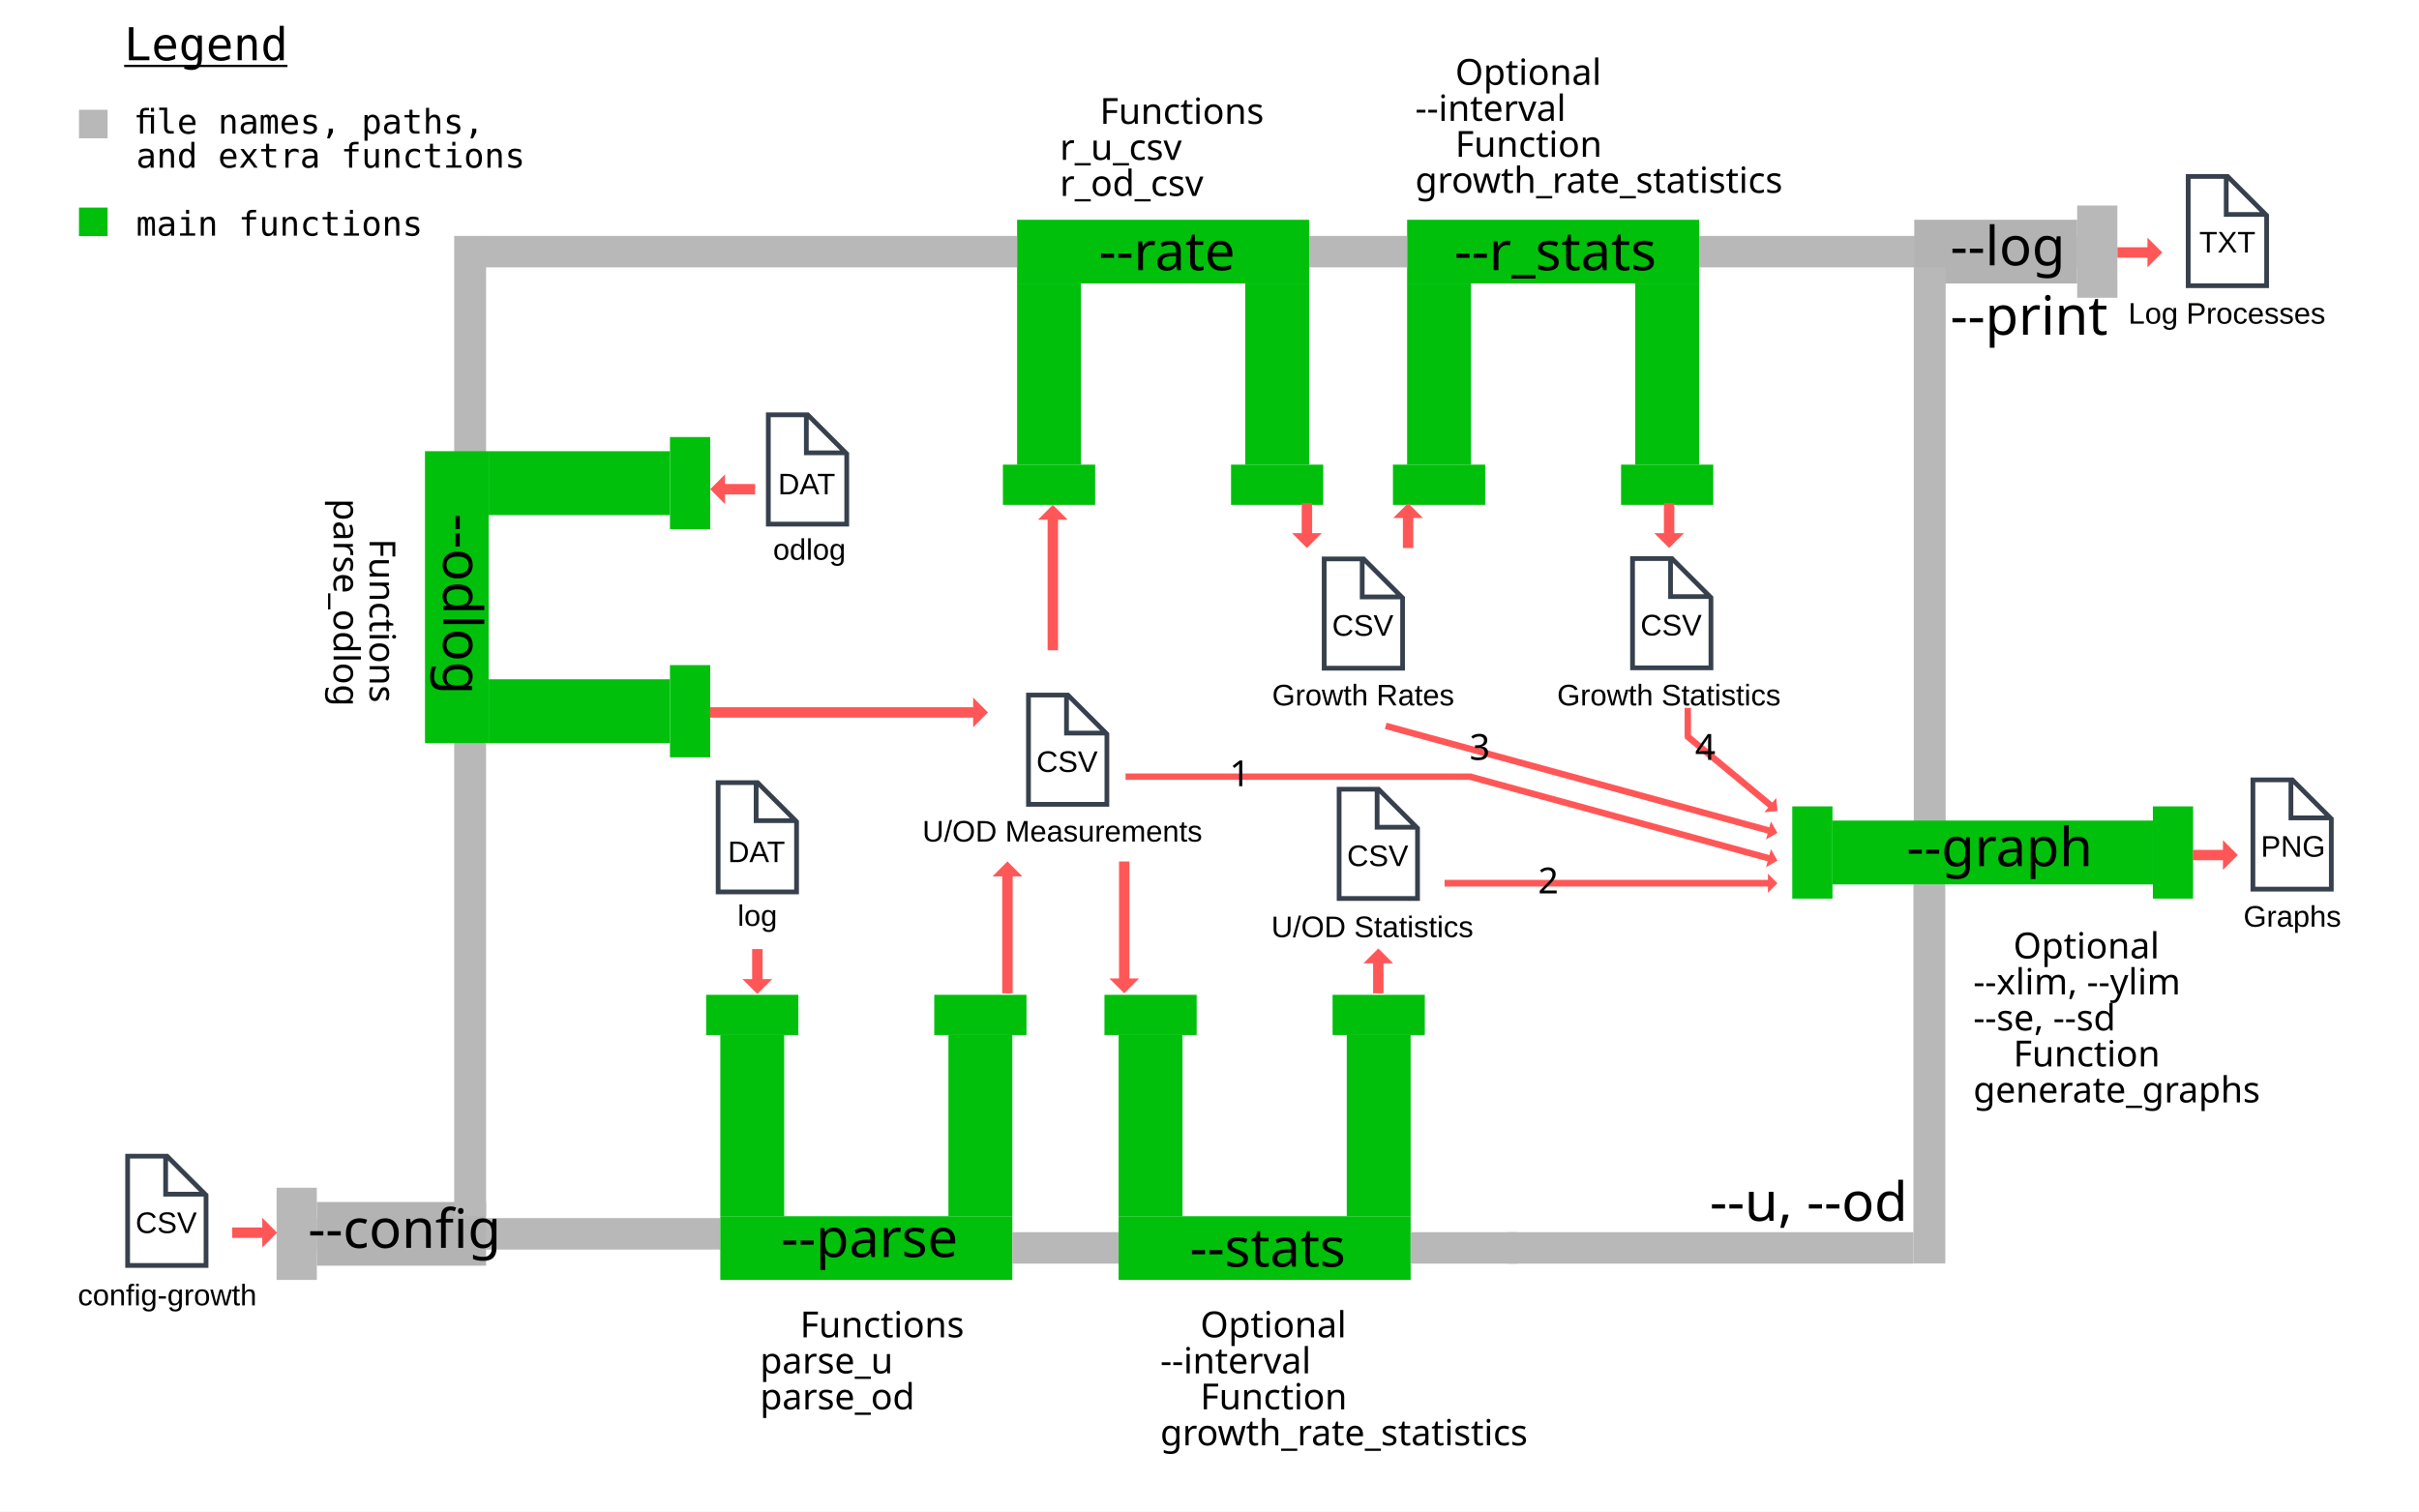
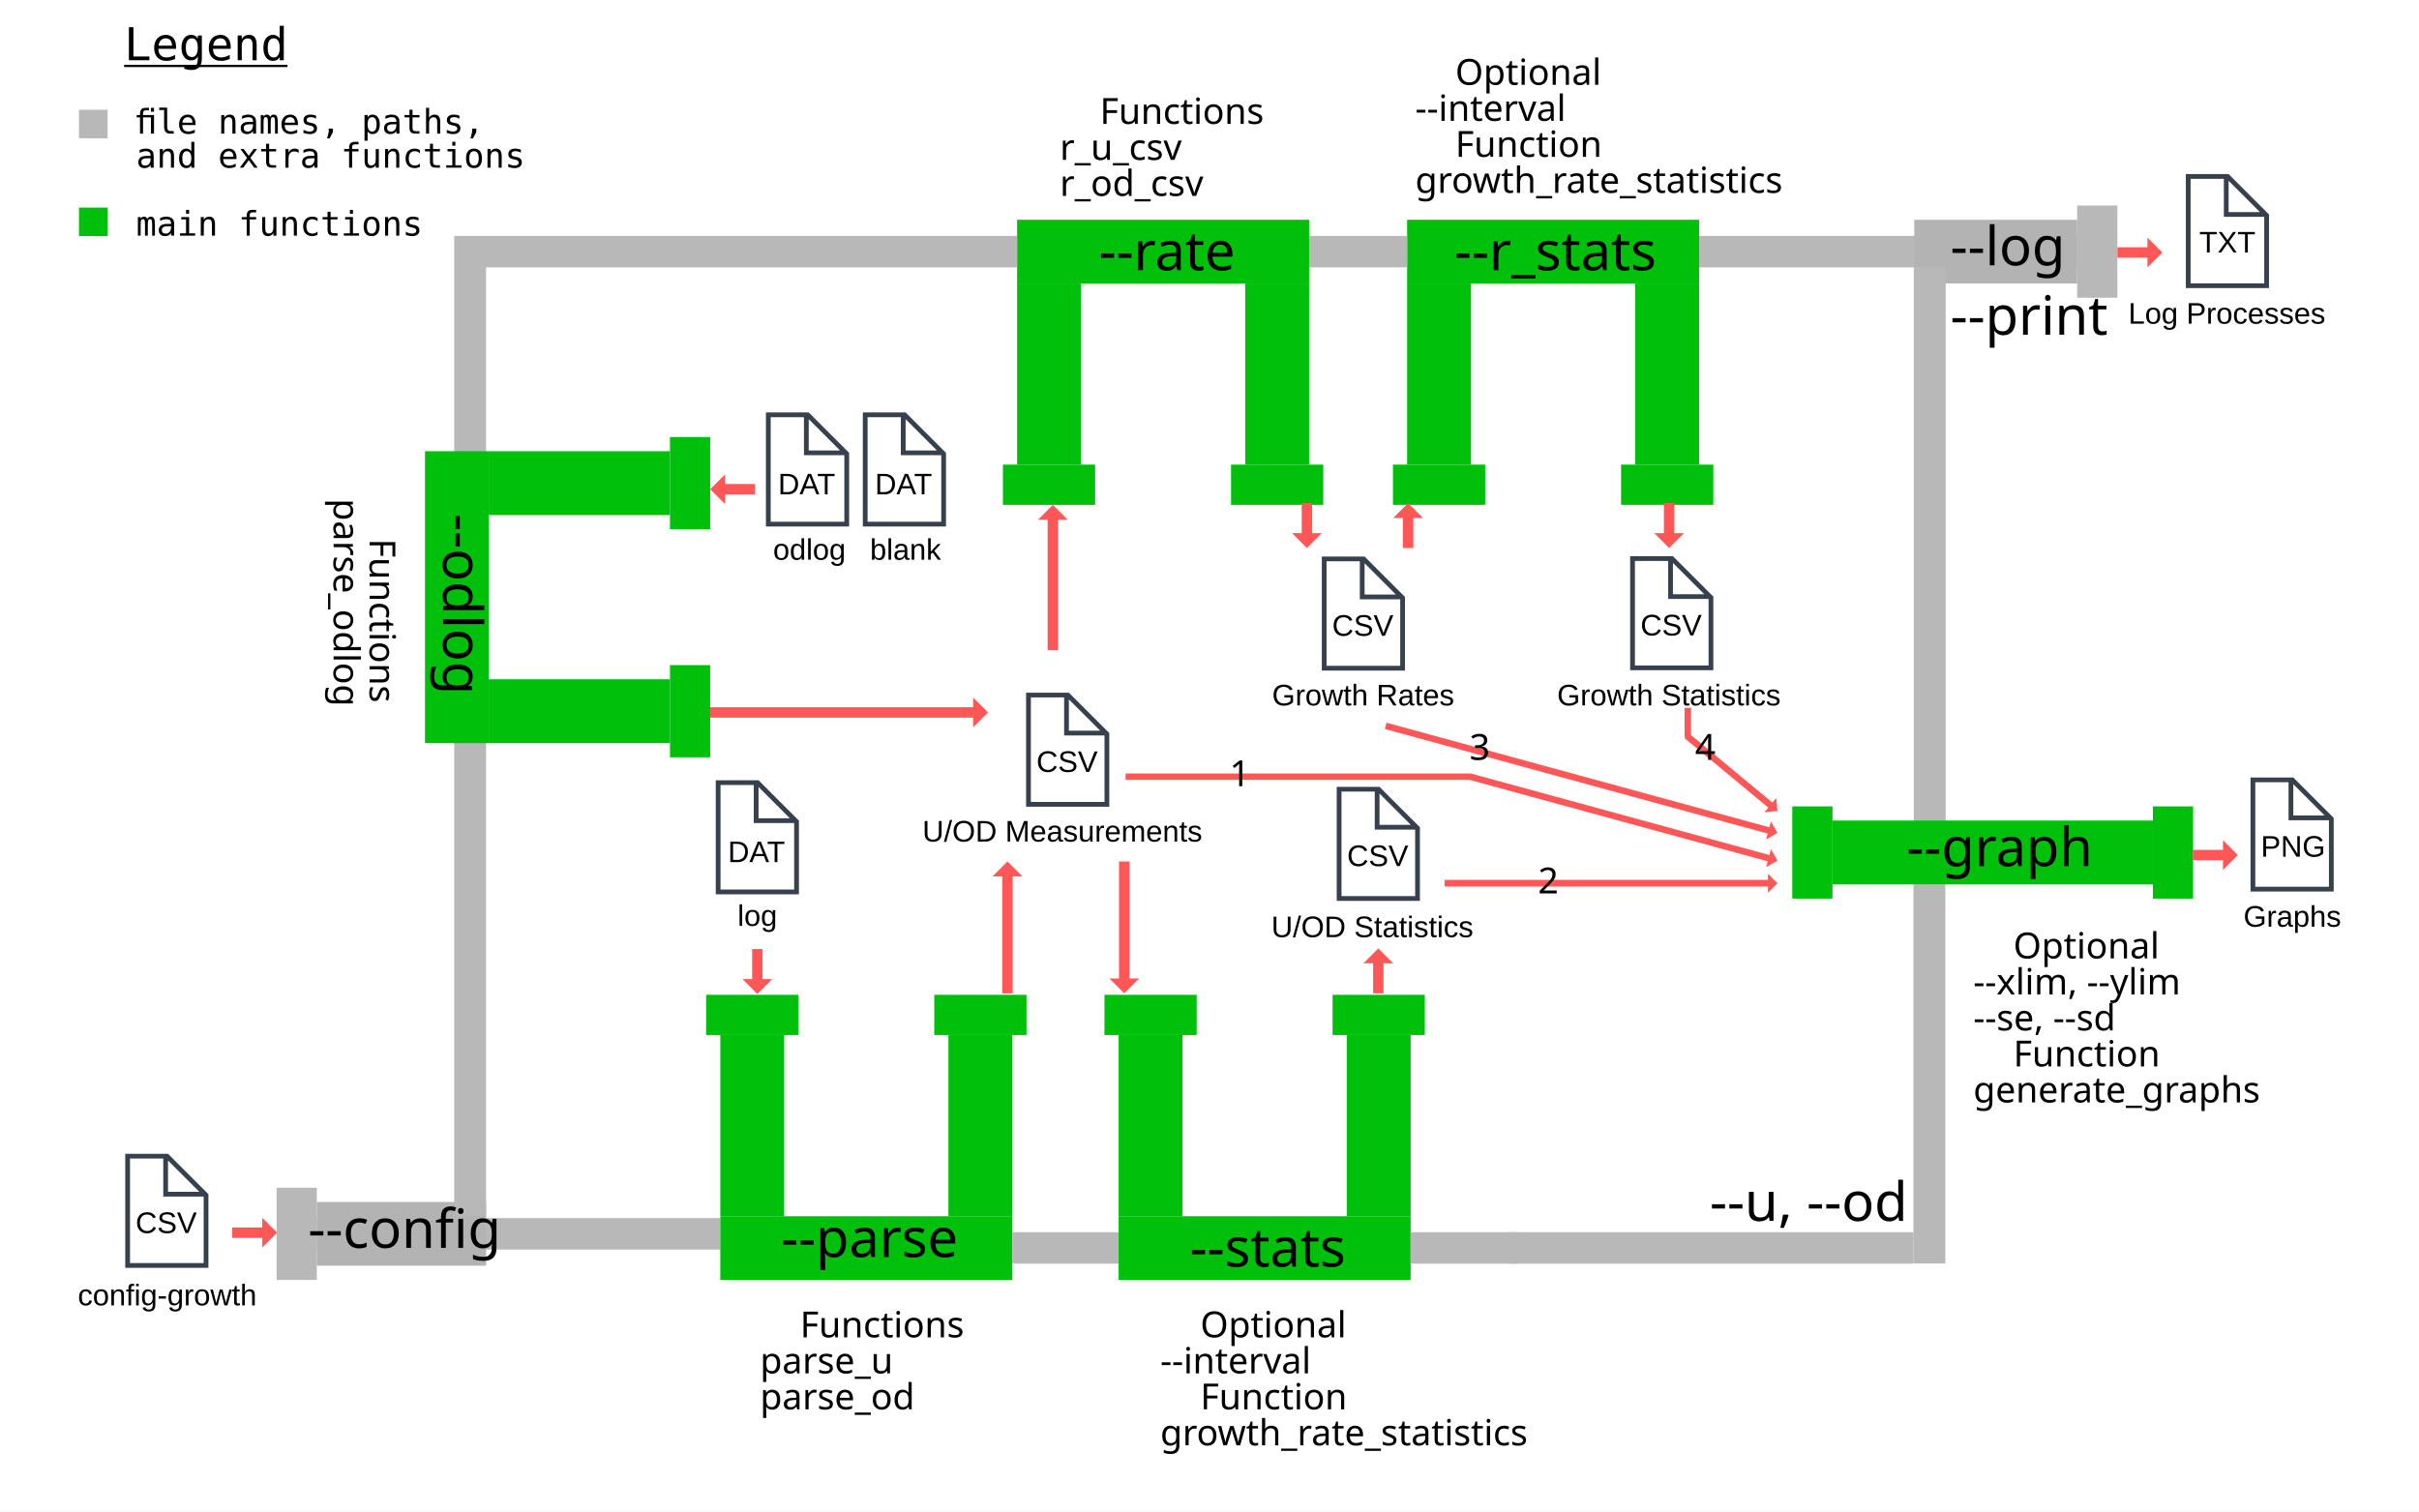
<svg xmlns="http://www.w3.org/2000/svg" width="100%" height="100%" viewBox="0 0 1280 800" version="1.1" xml:space="preserve" style="fill-rule:evenodd;clip-rule:evenodd;stroke-linejoin:round;stroke-miterlimit:1.414;">
  <g transform="matrix(0.532422,0,0,0.32254,-20.2872,0)">
    <rect x="0" y="0" width="2480.32" height="2480.32" style="fill:white;" />
  </g>
  <g id="Pipeline" transform="matrix(1.13715,0,0,1.13715,-57.6621,-145.615)">
    <g id="Pipes" transform="matrix(0.502689,0,0,0.502689,-21.8237,140.055)">
      <g id="Config" transform="matrix(1,0,0,1,97.7872,-13.1981)">
        <g transform="matrix(1.02655,-0.00026104,0.000200639,0.789021,-210.857,237.501)">
          <rect x="499.895" y="1079.4" width="36.27" height="108.199" style="fill:rgb(184,184,184);" />
        </g>
        <g transform="matrix(0.408132,0,0,0.493028,120.955,573.714)">
          <rect x="536.164" y="1102.23" width="915.095" height="59.13" style="fill:rgb(184,184,184);" />
        </g>
        <g transform="matrix(-0.171207,-2.09668e-17,1.22162e-16,-0.997532,588.246,2260.72)">
          <rect x="536.164" y="1102.23" width="915.095" height="59.13" style="fill:rgb(179,179,179);" />
        </g>
        <g transform="matrix(5.98946e-17,0.991906,-0.499364,3.07857e-17,1046.87,-324.085)">
          <rect x="536.164" y="1102.23" width="915.095" height="59.13" style="fill:rgb(184,184,184);" />
        </g>
      </g>
      <g id="Parse">
        <g transform="matrix(0.29539,0,0,0.997532,652.67,2.72045)">
          <rect x="536.164" y="1102.23" width="915.095" height="59.13" style="fill:rgb(0,192,12);" />
        </g>
        <g transform="matrix(6.28581e-17,-1.02655,0.789021,4.83136e-17,157.437,1447.61)">
          <rect x="499.895" y="1079.4" width="36.27" height="108.199" style="fill:rgb(0,192,12);" />
        </g>
        <g transform="matrix(6.28581e-17,-1.02655,0.789021,4.83136e-17,-53.7414,1447.61)">
          <rect x="499.895" y="1079.4" width="36.27" height="108.199" style="fill:rgb(0,192,12);" />
        </g>
        <g transform="matrix(1,0,0,0.472282,0,581.666)">
          <rect x="1022.23" y="746.962" width="59.132" height="355.267" style="fill:rgb(0,192,12);" />
        </g>
        <g transform="matrix(1,0,0,0.472282,-211.178,581.666)">
          <rect x="1022.23" y="746.962" width="59.132" height="355.267" style="fill:rgb(0,192,12);" />
        </g>
        <g transform="matrix(0.320815,0,0,0.988497,734.443,-1.72758)">
          <rect x="1081.36" y="1131.72" width="308.714" height="29.492" style="fill:rgb(184,184,184);" />
        </g>
      </g>
      <g id="OD-Log" transform="matrix(6.12323e-17,1,-1,6.12323e-17,1698.9,-417.163)">
        <g transform="matrix(0.29539,0,0,0.997532,652.67,2.72045)">
          <rect x="536.164" y="1102.23" width="915.095" height="59.13" style="fill:rgb(0,192,12);" />
        </g>
        <g transform="matrix(6.28581e-17,-1.02655,0.789021,4.83136e-17,157.437,1447.61)">
          <rect x="499.895" y="1079.4" width="36.27" height="108.199" style="fill:rgb(0,192,12);" />
        </g>
        <g transform="matrix(6.28581e-17,-1.02655,0.789021,4.83136e-17,-53.7414,1447.61)">
          <rect x="499.895" y="1079.4" width="36.27" height="108.199" style="fill:rgb(0,192,12);" />
        </g>
        <g transform="matrix(1,0,0,0.472282,0,581.666)">
          <rect x="1022.23" y="746.962" width="59.132" height="355.267" style="fill:rgb(0,192,12);" />
        </g>
        <g transform="matrix(1,0,0,0.472282,-211.178,581.666)">
          <rect x="1022.23" y="746.962" width="59.132" height="355.267" style="fill:rgb(0,192,12);" />
        </g>
      </g>
      <g id="Stats" transform="matrix(1,0,0,1,368.71,0)">
        <g transform="matrix(0.29539,0,0,0.997532,652.67,2.72045)">
          <rect x="536.164" y="1102.23" width="915.095" height="59.13" style="fill:rgb(0,192,12);" />
        </g>
        <g transform="matrix(6.28581e-17,-1.02655,0.789021,4.83136e-17,157.437,1447.61)">
          <rect x="499.895" y="1079.4" width="36.27" height="108.199" style="fill:rgb(0,192,12);" />
        </g>
        <g transform="matrix(6.28581e-17,-1.02655,0.789021,4.83136e-17,-53.7414,1447.61)">
          <rect x="499.895" y="1079.4" width="36.27" height="108.199" style="fill:rgb(0,192,12);" />
        </g>
        <g transform="matrix(1,0,0,0.472282,0,581.666)">
          <rect x="1022.23" y="746.962" width="59.132" height="355.267" style="fill:rgb(0,192,12);" />
        </g>
        <g transform="matrix(1,0,0,0.472282,-211.178,581.666)">
          <rect x="1022.23" y="746.962" width="59.132" height="355.267" style="fill:rgb(0,192,12);" />
        </g>
        <g transform="matrix(0.320815,0,0,0.988497,734.443,-1.72758)">
          <rect x="1081.36" y="1131.72" width="308.714" height="29.492" style="fill:rgb(184,184,184);" />
        </g>
      </g>
      <g id="Graphs" transform="matrix(1,0,0,1,735.336,2.27374e-13)">
        <g transform="matrix(1.02655,-0.00026104,0.000200639,0.789021,818.336,-685.103)">
          <rect x="499.895" y="1079.4" width="36.27" height="108.199" style="fill:rgb(184,184,184);" />
        </g>
        <g transform="matrix(0.383341,0,0,0.493028,775.392,-348.889)">
          <rect x="536.164" y="1102.23" width="915.095" height="59.13" style="fill:rgb(184,184,184);" />
        </g>
        <g transform="matrix(-0.164776,-2.01793e-17,1.22162e-16,-0.997532,1420.07,1338.12)">
          <rect x="536.164" y="1102.23" width="915.095" height="59.13" style="fill:rgb(179,179,179);" />
        </g>
        <g transform="matrix(2.31595e-17,0.383541,-0.499364,3.07857e-17,1760.08,589.368)">
          <rect x="536.164" y="1102.23" width="915.095" height="59.13" style="fill:rgb(184,184,184);" />
        </g>
        <g transform="matrix(3.39657e-17,0.562501,-0.499364,3.07857e-17,1760.42,-77.8989)">
          <rect x="536.164" y="1102.23" width="915.095" height="59.13" style="fill:rgb(184,184,184);" />
        </g>
        <g transform="matrix(1.02655,0,-8.67362e-19,0.789021,554.828,-128.912)">
          <rect x="499.895" y="1079.4" width="36.27" height="108.199" style="fill:rgb(0,192,12);" />
        </g>
        <g transform="matrix(1.02655,0,-8.67362e-19,0.789021,888.648,-128.912)">
          <rect x="499.895" y="1079.4" width="36.27" height="108.199" style="fill:rgb(0,192,12);" />
        </g>
        <g transform="matrix(6.12323e-17,-1,0.83483,5.11186e-17,481.641,1817.24)">
          <rect x="1022.23" y="746.962" width="59.132" height="355.267" style="fill:rgb(0,192,12);" />
        </g>
        <g transform="matrix(1.21527,0,0,0.988497,-509.17,-1.72758)">
          <rect x="1081.36" y="1131.72" width="308.714" height="29.492" style="fill:rgb(184,184,184);" />
        </g>
      </g>
      <g id="Growth-Stats" transform="matrix(-1,-1.22465e-16,1.22465e-16,-1,2528.17,1286.43)">
        <g transform="matrix(0.29539,0,0,0.997532,652.67,-51.6855)">
          <rect x="536.164" y="1102.23" width="915.095" height="59.13" style="fill:rgb(0,192,12);" />
        </g>
        <g transform="matrix(6.28581e-17,-1.02655,0.789021,4.83136e-17,157.437,1393.27)">
          <rect x="499.895" y="1079.4" width="36.27" height="108.199" style="fill:rgb(0,192,12);" />
        </g>
        <g transform="matrix(6.28581e-17,-1.02655,0.789021,4.83136e-17,-53.7414,1393.27)">
          <rect x="499.895" y="1079.4" width="36.27" height="108.199" style="fill:rgb(0,192,12);" />
        </g>
        <g transform="matrix(1,0,0,0.472086,0,527.477)">
          <rect x="1022.23" y="746.962" width="59.132" height="355.267" style="fill:rgb(0,192,12);" />
        </g>
        <g transform="matrix(1,-1.2326e-32,-1.5413e-32,0.472086,-211.178,527.477)">
          <rect x="1022.23" y="746.962" width="59.132" height="355.267" style="fill:rgb(0,192,12);" />
        </g>
        <g transform="matrix(0.320815,0,0,0.988497,734.443,-55.9639)">
          <rect x="1081.36" y="1131.72" width="308.714" height="29.492" style="fill:rgb(184,184,184);" />
        </g>
      </g>
      <g id="Growth" transform="matrix(-1,-1.22465e-16,1.22465e-16,-1,2167.13,1286.43)">
        <g transform="matrix(0.29539,0,0,0.997532,652.67,-51.6855)">
          <rect x="536.164" y="1102.23" width="915.095" height="59.13" style="fill:rgb(0,192,12);" />
        </g>
        <g transform="matrix(6.28581e-17,-1.02655,0.789021,4.83136e-17,157.437,1393.27)">
          <rect x="499.895" y="1079.4" width="36.27" height="108.199" style="fill:rgb(0,192,12);" />
        </g>
        <g transform="matrix(6.28581e-17,-1.02655,0.789021,4.83136e-17,-53.7414,1393.27)">
          <rect x="499.895" y="1079.4" width="36.27" height="108.199" style="fill:rgb(0,192,12);" />
        </g>
        <g transform="matrix(1,0,0,0.472086,0,527.477)">
          <rect x="1022.23" y="746.962" width="59.132" height="355.267" style="fill:rgb(0,192,12);" />
        </g>
        <g transform="matrix(1,0,0,0.472086,-211.178,527.477)">
          <rect x="1022.23" y="746.962" width="59.132" height="355.267" style="fill:rgb(0,192,12);" />
        </g>
        <g transform="matrix(1.59515,-1.58174e-32,0,0.988497,-643.574,-55.9639)">
          <rect x="1081.36" y="1131.72" width="308.714" height="29.492" style="fill:rgb(184,184,184);" />
        </g>
      </g>
    </g>
    <g id="File-Processing" transform="matrix(0.502689,0,0,0.502689,-21.8237,140.055)">
      <g id="log" transform="matrix(1,0,0,1,-19.4059,-3.43658)">
        <g transform="matrix(0.211242,0,0,0.211242,810.641,700.687)">
          <path d="M438.247,183.129L261.315,6.196L246.123,6.196L240.49,6.196L73.888,6.196L73.888,506L438.328,506L438.328,183.16L438.247,183.129ZM261.315,35.645L398.468,172.797L261.315,172.797L261.315,35.645ZM94.713,485.175L94.713,27.021L240.49,27.021L240.49,193.622L417.504,193.622L417.504,485.174L94.713,485.174L94.713,485.175Z" style="fill:rgb(55,64,77);fill-rule:nonzero;" />
        </g>
        <g transform="matrix(0.646062,0,0,0.646062,645.924,79.4984)">
          <text x="296.493px" y="1080.84px" style="font-family:'ArialMT', 'Arial', sans-serif;font-size:42.566px;">DA<tspan x="352.464px " y="1080.84px ">T</tspan>
          </text>
        </g>
        <g transform="matrix(0.646062,0,0,0.646062,654.88,138.525)">
          <text x="296.493px" y="1080.84px" style="font-family:'ArialMT', 'Arial', sans-serif;font-size:42.566px;">log</text>
        </g>
      </g>
      <g id="odlog" transform="matrix(1,0,0,1,27.0506,-343.991)">
        <g transform="matrix(0.211242,0,0,0.211242,810.641,700.687)">
          <path d="M438.247,183.129L261.315,6.196L246.123,6.196L240.49,6.196L73.888,6.196L73.888,506L438.328,506L438.328,183.16L438.247,183.129ZM261.315,35.645L398.468,172.797L261.315,172.797L261.315,35.645ZM94.713,485.175L94.713,27.021L240.49,27.021L240.49,193.622L417.504,193.622L417.504,485.174L94.713,485.174L94.713,485.175Z" style="fill:rgb(55,64,77);fill-rule:nonzero;" />
        </g>
        <g transform="matrix(0.646062,0,0,0.646062,645.924,79.4984)">
          <text x="296.493px" y="1080.84px" style="font-family:'ArialMT', 'Arial', sans-serif;font-size:42.566px;">DA<tspan x="352.464px " y="1080.84px ">T</tspan>
          </text>
        </g>
        <g transform="matrix(0.646062,0,0,0.646062,641.295,140.093)">
          <text x="296.493px" y="1080.84px" style="font-family:'ArialMT', 'Arial', sans-serif;font-size:42.566px;">odlog</text>
        </g>
      </g>
+       <g id="blank" transform="matrix(1,0,0,1,116.74,-343.991)">
+         <g transform="matrix(0.211242,0,0,0.211242,810.641,700.687)">
+           <path d="M438.247,183.129L261.315,6.196L246.123,6.196L240.49,6.196L73.888,6.196L73.888,506L438.328,506L438.328,183.16L438.247,183.129ZM261.315,35.645L398.468,172.797L261.315,172.797L261.315,35.645ZM94.713,485.175L94.713,27.021L240.49,27.021L240.49,193.622L417.504,193.622L417.504,485.174L94.713,485.174L94.713,485.175Z" style="fill:rgb(55,64,77);fill-rule:nonzero;" />
+         </g>
+         <g transform="matrix(0.646062,0,0,0.646062,645.924,79.4984)">
+           <text x="296.493px" y="1080.84px" style="font-family:'ArialMT', 'Arial', sans-serif;font-size:42.566px;">DA<tspan x="352.464px " y="1080.84px ">T</tspan>
+           </text>
+         </g>
+         <g transform="matrix(0.646062,0,0,0.646062,641.295,140.093)">
+           <text x="296.493px" y="1080.84px" style="font-family:'ArialMT', 'Arial', sans-serif;font-size:42.566px;">blank</text>
+         </g>
+       </g>
      <g id="Arrows">
        <g transform="matrix(4.86484e-17,-0.408594,0.288574,-2.6563e-17,746.309,1083.92)">
          <path d="M460.244,1162.19L460.244,1128.75L725.392,1128.75L725.392,1097.7L759.126,1145.47L725.392,1193.23L725.392,1162.19L460.244,1162.19Z" style="fill:rgb(255,87,87);" />
        </g>
        <g transform="matrix(1,0,0,1.14432,0.691135,-55.3643)">
          <rect x="1185.47" y="653.345" width="319.9" height="5.161" style="fill:rgb(255,87,87);" />
        </g>
        <g transform="matrix(2.06414,0.564106,-0.566881,2.07429,-1234.69,-1557.46)">
          <path d="M1512.54,676.048L1512.54,673.243L1646.44,673.243L1646.44,670.639L1650.46,674.646L1646.44,678.652L1646.44,676.048L1512.54,676.048Z" style="fill:rgb(255,87,87);" />
        </g>
        <g transform="matrix(0.609219,0.504938,-1.37222,1.65561,1709.91,-1223.3)">
          <path d="M1512.54,676.048L1512.54,673.243L1639.58,673.243L1639.58,670.639L1650.46,674.646L1639.58,678.652L1639.58,676.048L1512.54,676.048Z" style="fill:rgb(255,87,87);" />
        </g>
        <g transform="matrix(2.62925,0.718546,-0.566881,2.07429,-2167.4,-1838.04)">
          <path d="M1512.54,676.048L1512.54,673.243L1647.3,673.243L1647.3,670.639L1650.46,674.646L1647.3,678.652L1647.3,676.048L1512.54,676.048Z" style="fill:rgb(255,87,87);" />
        </g>
        <g transform="matrix(1.0867,0,0,1.10087,-155.162,-72.5562)">
          <path d="M1506.06,789.886L1506.06,784.253L1781.5,784.253L1781.5,779.023L1789.65,787.07L1781.5,795.116L1781.5,789.886L1506.06,789.886Z" style="fill:rgb(255,87,87);" />
        </g>
        <g transform="matrix(1.90741,0,0,1,-1548.85,-0.437719)">
          <rect x="1705.21" y="631.959" width="3.096" height="27.543" style="fill:rgb(255,87,87);" />
        </g>
        <g transform="matrix(1.39003e-18,0.408594,-0.288574,6.1903e-17,1515.51,585.693)">
          <path d="M460.244,1162.19L460.244,1128.75L725.392,1128.75L725.392,1097.7L759.126,1145.47L725.392,1193.23L725.392,1162.19L460.244,1162.19Z" style="fill:rgb(255,87,87);" />
        </g>
        <g transform="matrix(4.89775e-17,-0.45047,0.288574,-2.01486e-17,788.309,785.522)">
          <path d="M460.244,1162.19L460.244,1128.75L728.528,1128.75L728.528,1097.7L759.126,1145.47L728.528,1193.23L728.528,1162.19L460.244,1162.19Z" style="fill:rgb(255,87,87);" />
        </g>
        <g transform="matrix(0.8605,-1.05381e-16,-3.53401e-17,-0.288574,405.651,966.326)">
          <path d="M460.244,1162.19L460.244,1128.75L743.108,1128.75L743.108,1097.7L759.126,1145.47L743.108,1193.23L743.108,1162.19L460.244,1162.19Z" style="fill:rgb(255,87,87);" />
        </g>
        <g transform="matrix(-0.139161,-1.70424e-17,3.53401e-17,-0.288574,907.332,759.644)">
          <path d="M460.244,1162.19L460.244,1128.75L660.079,1128.75L660.079,1097.7L759.126,1145.47L660.079,1193.23L660.079,1162.19L460.244,1162.19Z" style="fill:rgb(255,87,87);" />
        </g>
        <g transform="matrix(-2.55635e-17,0.139161,-0.288574,-5.30101e-17,1175.89,790.816)">
          <path d="M460.244,1162.19L460.244,1128.75L660.079,1128.75L660.079,1097.7L759.126,1145.47L660.079,1193.23L660.079,1162.19L460.244,1162.19Z" style="fill:rgb(255,87,87);" />
        </g>
        <g transform="matrix(4.26059e-17,-0.139161,0.288574,8.83502e-17,1089.6,959.916)">
          <path d="M460.244,1162.19L460.244,1128.75L660.079,1128.75L660.079,1097.7L759.126,1145.47L660.079,1193.23L660.079,1162.19L460.244,1162.19Z" style="fill:rgb(255,87,87);" />
        </g>
        <g transform="matrix(0.139161,3.18467e-18,-6.60394e-18,0.288574,2110.15,437.26)">
          <path d="M460.244,1162.19L460.244,1128.75L660.079,1128.75L660.079,1097.7L759.126,1145.47L660.079,1193.23L660.079,1162.19L460.244,1162.19Z" style="fill:rgb(255,87,87);" />
        </g>
        <g transform="matrix(0.139161,3.18467e-18,-6.60394e-18,0.288574,2040.26,-120.642)">
          <path d="M460.244,1162.19L460.244,1128.75L660.079,1128.75L660.079,1097.7L759.126,1145.47L660.079,1193.23L660.079,1162.19L460.244,1162.19Z" style="fill:rgb(255,87,87);" />
        </g>
        <g transform="matrix(-2.55635e-17,0.139161,-0.288574,-5.30101e-17,1684.61,377.906)">
          <path d="M460.244,1162.19L460.244,1128.75L660.079,1128.75L660.079,1097.7L759.126,1145.47L660.079,1193.23L660.079,1162.19L460.244,1162.19Z" style="fill:rgb(255,87,87);" />
        </g>
        <g transform="matrix(4.26059e-17,-0.139161,0.288574,8.83502e-17,1117.17,547.595)">
          <path d="M460.244,1162.19L460.244,1128.75L660.079,1128.75L660.079,1097.7L759.126,1145.47L660.079,1193.23L660.079,1162.19L460.244,1162.19Z" style="fill:rgb(255,87,87);" />
        </g>
        <g transform="matrix(-2.55635e-17,0.139161,-0.288574,-5.30101e-17,2019.89,377.906)">
          <path d="M460.244,1162.19L460.244,1128.75L660.079,1128.75L660.079,1097.7L759.126,1145.47L660.079,1193.23L660.079,1162.19L460.244,1162.19Z" style="fill:rgb(255,87,87);" />
        </g>
        <g transform="matrix(0.139161,3.18467e-18,-6.60394e-18,0.288574,295.202,786.915)">
          <path d="M460.244,1162.19L460.244,1128.75L660.079,1128.75L660.079,1097.7L759.126,1145.47L660.079,1193.23L660.079,1162.19L460.244,1162.19Z" style="fill:rgb(255,87,87);" />
        </g>
      </g>
      <g id="config-growth" transform="matrix(1,0,0,1,-566.022,343.924)">
        <g transform="matrix(0.211242,0,0,0.211242,810.641,699.174)">
          <path d="M438.247,183.129L261.315,6.196L246.123,6.196L240.49,6.196L73.888,6.196L73.888,506L438.328,506L438.328,183.16L438.247,183.129ZM261.315,35.645L398.468,172.797L261.315,172.797L261.315,35.645ZM94.713,485.175L94.713,27.021L240.49,27.021L240.49,193.622L417.504,193.622L417.504,485.174L94.713,485.174L94.713,485.175Z" style="fill:rgb(55,64,77);fill-rule:nonzero;" />
        </g>
        <g transform="matrix(0.551745,0,0,0.551745,672.212,177.499)">
          <text x="296.493px" y="1080.84px" style="font-family:'ArialMT', 'Arial', sans-serif;font-size:50px;">CSV</text>
        </g>
        <g transform="matrix(0.551745,0,0,0.551745,618.748,244.449)">
          <text x="296.493px" y="1080.84px" style="font-family:'ArialMT', 'Arial', sans-serif;font-size:50px;">conﬁg-growth</text>
        </g>
      </g>
      <g id="U-OD-Measurements" transform="matrix(1,0,0,1,85.3374,-86.8737)">
        <g transform="matrix(0.211242,0,0,0.211242,993.174,703.042)">
          <path d="M438.247,183.129L261.315,6.196L246.123,6.196L240.49,6.196L73.888,6.196L73.888,506L438.328,506L438.328,183.16L438.247,183.129ZM261.315,35.645L398.468,172.797L261.315,172.797L261.315,35.645ZM94.713,485.175L94.713,27.021L240.49,27.021L240.49,193.622L417.504,193.622L417.504,485.174L94.713,485.174L94.713,485.175Z" style="fill:rgb(55,64,77);fill-rule:nonzero;" />
        </g>
        <g transform="matrix(0.551745,0,0,0.551745,854.745,181.367)">
          <text x="296.493px" y="1080.84px" style="font-family:'ArialMT', 'Arial', sans-serif;font-size:50px;">CSV</text>
        </g>
        <g transform="matrix(0.551745,0,0,0.551745,749.186,245.845)">
          <text x="296.493px" y="1080.84px" style="font-family:'ArialMT', 'Arial', sans-serif;font-size:50px;">U/OD Measurements</text>
        </g>
      </g>
      <g id="Growth-Rates" transform="matrix(1,0,0,1,359.063,-212.933)">
        <g transform="matrix(0.211242,0,0,0.211242,993.174,703.042)">
          <path d="M438.247,183.129L261.315,6.196L246.123,6.196L240.49,6.196L73.888,6.196L73.888,506L438.328,506L438.328,183.16L438.247,183.129ZM261.315,35.645L398.468,172.797L261.315,172.797L261.315,35.645ZM94.713,485.175L94.713,27.021L240.49,27.021L240.49,193.622L417.504,193.622L417.504,485.174L94.713,485.174L94.713,485.175Z" style="fill:rgb(55,64,77);fill-rule:nonzero;" />
        </g>
        <g transform="matrix(0.551745,0,0,0.551745,854.745,181.367)">
          <text x="296.493px" y="1080.84px" style="font-family:'ArialMT', 'Arial', sans-serif;font-size:50px;">CSV</text>
        </g>
        <g transform="matrix(0.551745,0,0,0.551745,799.16,245.845)">
          <text x="296.493px" y="1080.84px" style="font-family:'ArialMT', 'Arial', sans-serif;font-size:50px;">Growth Rates</text>
        </g>
      </g>
      <g id="U-OD-Statistics" transform="matrix(1,0,0,1,372.88,0.306008)">
        <g transform="matrix(0.211242,0,0,0.211242,993.174,703.042)">
          <path d="M438.247,183.129L261.315,6.196L246.123,6.196L240.49,6.196L73.888,6.196L73.888,506L438.328,506L438.328,183.16L438.247,183.129ZM261.315,35.645L398.468,172.797L261.315,172.797L261.315,35.645ZM94.713,485.175L94.713,27.021L240.49,27.021L240.49,193.622L417.504,193.622L417.504,485.174L94.713,485.174L94.713,485.175Z" style="fill:rgb(55,64,77);fill-rule:nonzero;" />
        </g>
        <g transform="matrix(0.551745,0,0,0.551745,854.745,181.367)">
          <text x="296.493px" y="1080.84px" style="font-family:'ArialMT', 'Arial', sans-serif;font-size:50px;">CSV</text>
        </g>
        <g transform="matrix(0.551745,0,0,0.551745,784.643,247.171)">
          <text x="296.493px" y="1080.84px" style="font-family:'ArialMT', 'Arial', sans-serif;font-size:50px;">U/OD Statistics</text>
        </g>
      </g>
      <g id="Growth-Statistics" transform="matrix(1,0,0,1,644.495,-213.25)">
        <g transform="matrix(0.211242,0,0,0.211242,993.174,703.042)">
          <path d="M438.247,183.129L261.315,6.196L246.123,6.196L240.49,6.196L73.888,6.196L73.888,506L438.328,506L438.328,183.16L438.247,183.129ZM261.315,35.645L398.468,172.797L261.315,172.797L261.315,35.645ZM94.713,485.175L94.713,27.021L240.49,27.021L240.49,193.622L417.504,193.622L417.504,485.174L94.713,485.174L94.713,485.175Z" style="fill:rgb(55,64,77);fill-rule:nonzero;" />
        </g>
        <g transform="matrix(0.551745,0,0,0.551745,854.745,181.367)">
          <text x="296.493px" y="1080.84px" style="font-family:'ArialMT', 'Arial', sans-serif;font-size:50px;">CSV</text>
        </g>
        <g transform="matrix(0.551745,0,0,0.551745,777.575,246.161)">
          <text x="296.493px" y="1080.84px" style="font-family:'ArialMT', 'Arial', sans-serif;font-size:50px;">Growth Statistics</text>
        </g>
      </g>
      <g id="Graphs1" transform="matrix(1,0,0,1,1218.76,-8.359)">
        <g transform="matrix(0.211242,0,0,0.211242,993.174,703.042)">
          <path d="M438.247,183.129L261.315,6.196L246.123,6.196L240.49,6.196L73.888,6.196L73.888,506L438.328,506L438.328,183.16L438.247,183.129ZM261.315,35.645L398.468,172.797L261.315,172.797L261.315,35.645ZM94.713,485.175L94.713,27.021L240.49,27.021L240.49,193.622L417.504,193.622L417.504,485.174L94.713,485.174L94.713,485.175Z" style="fill:rgb(55,64,77);fill-rule:nonzero;" />
        </g>
        <g transform="matrix(0.551745,0,0,0.551745,854.745,181.367)">
          <text x="296.493px" y="1080.84px" style="font-family:'ArialMT', 'Arial', sans-serif;font-size:50px;">PNG</text>
        </g>
        <g transform="matrix(0.551745,0,0,0.551745,838.632,246.161)">
          <text x="296.493px" y="1080.84px" style="font-family:'ArialMT', 'Arial', sans-serif;font-size:50px;">Graphs</text>
        </g>
      </g>
      <g id="Log-Processes" transform="matrix(1,0,0,1,1158.87,-567.054)">
        <g transform="matrix(0.211242,0,0,0.211242,993.174,703.042)">
          <path d="M438.247,183.129L261.315,6.196L246.123,6.196L240.49,6.196L73.888,6.196L73.888,506L438.328,506L438.328,183.16L438.247,183.129ZM261.315,35.645L398.468,172.797L261.315,172.797L261.315,35.645ZM94.713,485.175L94.713,27.021L240.49,27.021L240.49,193.622L417.504,193.622L417.504,485.174L94.713,485.174L94.713,485.175Z" style="fill:rgb(55,64,77);fill-rule:nonzero;" />
        </g>
        <g transform="matrix(0.551745,0,0,0.551745,857.587,180.616)">
          <text x="296.493px" y="1080.84px" style="font-family:'ArialMT', 'Arial', sans-serif;font-size:50px;">TXT</text>
        </g>
        <g transform="matrix(0.551745,0,0,0.551745,791.967,246.533)">
          <text x="296.493px" y="1080.84px" style="font-family:'ArialMT', 'Arial', sans-serif;font-size:50px;">Log Processes</text>
        </g>
      </g>
    </g>
    <g id="Descriptions" transform="matrix(0.502689,0,0,0.502689,-21.8237,140.055)">
      <g transform="matrix(2.13294,0,0,2.13294,141.483,-332.243)">
        <text x="135.008px" y="686.259px" style="font-family:'ArialUnicodeMS', 'Arial Unicode MS', sans-serif;font-size:23.5px;">--conﬁg</text>
      </g>
      <g transform="matrix(2.13294,0,0,2.13294,1444.56,-357.224)">
        <text x="132.403px" y="686.259px" style="font-family:'ArialUnicodeMS', 'Arial Unicode MS', sans-serif;font-size:23.5px;">--u, --od</text>
      </g>
      <g transform="matrix(1.30605e-16,2.13294,-2.13294,1.30605e-16,2018.25,158.328)">
        <text x="137.613px" y="686.259px" style="font-family:'ArialUnicodeMS', 'Arial Unicode MS', sans-serif;font-size:23.5px;">--odlog</text>
      </g>
      <g transform="matrix(1,0,0,1,-32.1261,-40.1721)">
        <text x="899.387px" y="1180.18px" style="font-family:'ArialUnicodeMS', 'Arial Unicode MS', sans-serif;font-size:50px;">--parse</text>
      </g>
      <g transform="matrix(1,0,0,1,346.252,-31.261)">
        <text x="899.387px" y="1180.18px" style="font-family:'ArialUnicodeMS', 'Arial Unicode MS', sans-serif;font-size:50px;">--stats</text>
      </g>
      <g transform="matrix(1,0,0,1,591.081,-953.865)">
        <text x="899.387px" y="1180.18px" style="font-family:'ArialUnicodeMS', 'Arial Unicode MS', sans-serif;font-size:50px;">--r_stats</text>
      </g>
      <g transform="matrix(1,0,0,1,1009.78,-402.105)">
        <text x="899.387px" y="1180.18px" style="font-family:'ArialUnicodeMS', 'Arial Unicode MS', sans-serif;font-size:50px;">--graph</text>
      </g>
      <g transform="matrix(1,0,0,1,-71.3122,26.4923)">
        <text x="956.195px" y="1187.86px" style="font-family:'ArialUnicodeMS', 'Arial Unicode MS', sans-serif;font-size:33.333px;">Functions</text>
        <text x="919.151px" y="1221.19px" style="font-family:'ArialUnicodeMS', 'Arial Unicode MS', sans-serif;font-size:33.333px;">parse_u</text>
        <text x="919.151px" y="1254.53px" style="font-family:'ArialUnicodeMS', 'Arial Unicode MS', sans-serif;font-size:33.333px;">parse_od</text>
      </g>
      <g transform="matrix(6.12323e-17,1,-1,6.12323e-17,1674.28,-481.371)">
        <text x="956.195px" y="1187.86px" style="font-family:'ArialUnicodeMS', 'Arial Unicode MS', sans-serif;font-size:33.333px;">Functions</text>
        <text x="919.151px" y="1221.19px" style="font-family:'ArialUnicodeMS', 'Arial Unicode MS', sans-serif;font-size:33.333px;">parse_odlog</text>
      </g>
      <g transform="matrix(1,0,0,1,206.191,-1097.03)">
        <text x="956.195px" y="1187.86px" style="font-family:'ArialUnicodeMS', 'Arial Unicode MS', sans-serif;font-size:33.333px;">Functions</text>
        <text x="919.151px" y="1221.19px" style="font-family:'ArialUnicodeMS', 'Arial Unicode MS', sans-serif;font-size:33.333px;">r_u_csv</text>
        <text x="919.151px" y="1254.53px" style="font-family:'ArialUnicodeMS', 'Arial Unicode MS', sans-serif;font-size:33.333px;">r_od_csv</text>
      </g>
      <g transform="matrix(1,0,0,1,299.184,26.4923)">
        <text x="956.195px" y="1187.86px" style="font-family:'ArialUnicodeMS', 'Arial Unicode MS', sans-serif;font-size:33.333px;">Optional</text>
        <text x="919.151px" y="1221.19px" style="font-family:'ArialUnicodeMS', 'Arial Unicode MS', sans-serif;font-size:33.333px;">--interval</text>
        <text x="956.195px" y="1254.53px" style="font-family:'ArialUnicodeMS', 'Arial Unicode MS', sans-serif;font-size:33.333px;">Function</text>
        <text x="919.151px" y="1287.86px" style="font-family:'ArialUnicodeMS', 'Arial Unicode MS', sans-serif;font-size:33.333px;">growth_rate_statistics</text>
      </g>
      <g transform="matrix(1,0,0,1,1051.77,-324.358)">
        <text x="956.195px" y="1187.86px" style="font-family:'ArialUnicodeMS', 'Arial Unicode MS', sans-serif;font-size:33.333px;">Optional</text>
        <text x="919.151px" y="1221.19px" style="font-family:'ArialUnicodeMS', 'Arial Unicode MS', sans-serif;font-size:33.333px;">--xlim, --ylim</text>
        <text x="919.151px" y="1254.53px" style="font-family:'ArialUnicodeMS', 'Arial Unicode MS', sans-serif;font-size:33.333px;">--se, --sd</text>
        <text x="956.195px" y="1287.86px" style="font-family:'ArialUnicodeMS', 'Arial Unicode MS', sans-serif;font-size:33.333px;">Function</text>
        <text x="919.151px" y="1321.19px" style="font-family:'ArialUnicodeMS', 'Arial Unicode MS', sans-serif;font-size:33.333px;">generate_graphs</text>
      </g>
      <g transform="matrix(1,0,0,1,535.182,-1133.19)">
        <text x="956.195px" y="1187.86px" style="font-family:'ArialUnicodeMS', 'Arial Unicode MS', sans-serif;font-size:33.333px;">Optional</text>
        <text x="919.151px" y="1221.19px" style="font-family:'ArialUnicodeMS', 'Arial Unicode MS', sans-serif;font-size:33.333px;">--interval</text>
        <text x="956.195px" y="1254.53px" style="font-family:'ArialUnicodeMS', 'Arial Unicode MS', sans-serif;font-size:33.333px;">Function</text>
        <text x="919.151px" y="1287.86px" style="font-family:'ArialUnicodeMS', 'Arial Unicode MS', sans-serif;font-size:33.333px;">growth_rate_statistics</text>
      </g>
      <g transform="matrix(1,0,0,1,-0.938467,4.41366)">
        <text x="1283.32px" y="699.64px" style="font-family:'ArialUnicodeMS', 'Arial Unicode MS', sans-serif;font-size:33.333px;">1</text>
      </g>
      <g transform="matrix(1,0,0,1,284.636,103.672)">
        <text x="1283.32px" y="699.64px" style="font-family:'ArialUnicodeMS', 'Arial Unicode MS', sans-serif;font-size:33.333px;">2</text>
      </g>
      <g transform="matrix(1,0,0,1,221.241,-19.9678)">
        <text x="1283.32px" y="699.64px" style="font-family:'ArialUnicodeMS', 'Arial Unicode MS', sans-serif;font-size:33.333px;">3</text>
      </g>
      <g transform="matrix(1,0,0,1,430.009,-19.9678)">
        <text x="1283.32px" y="699.64px" style="font-family:'ArialUnicodeMS', 'Arial Unicode MS', sans-serif;font-size:33.333px;">4</text>
      </g>
      <g transform="matrix(1,0,0,1,262.06,-953.865)">
        <text x="899.387px" y="1180.18px" style="font-family:'ArialUnicodeMS', 'Arial Unicode MS', sans-serif;font-size:50px;">--rate</text>
      </g>
      <g transform="matrix(2.13294,0,0,2.13294,334.32,-337.469)">
        <text x="757.312px" y="262.204px" style="font-family:'ArialUnicodeMS', 'Arial Unicode MS', sans-serif;font-size:23.5px;">--log</text>
      </g>
      <g transform="matrix(2.13294,0,0,2.13294,349.629,-273.21)">
        <text x="750.135px" y="262.204px" style="font-family:'ArialUnicodeMS', 'Arial Unicode MS', sans-serif;font-size:23.5px;">--print</text>
      </g>
    </g>
  </g>
  <g id="Legend" transform="matrix(1,0,0,1,-1.44616,-326.466)">
    <g transform="matrix(1,0,0,1,62.1855,-50.3878)">
      <text x="4.956px" y="408.747px" style="font-family:'AndaleMono', 'Andale Mono', monospace;font-size:24px;">Legend</text>
      <rect x="4.956" y="411.149" width="86.414" height="1.195" />
    </g>
    <g transform="matrix(1,0,0,1,66.2835,0.381406)">
      <text x="7.173px" y="396.819px" style="font-family:'AndaleMono', 'Andale Mono', monospace;font-size:18px;">ﬁle names, paths,</text>
      <text x="7.173px" y="414.819px" style="font-family:'AndaleMono', 'Andale Mono', monospace;font-size:18px;">and extra functions</text>
      <text x="7.173px" y="450.819px" style="font-family:'AndaleMono', 'Andale Mono', monospace;font-size:18px;">main functions</text>
    </g>
    <g transform="matrix(1,0,0,0.978107,0,60.1953)">
      <rect x="43.236" y="384.562" width="15.144" height="15.438" style="fill:rgb(0,192,12);" />
    </g>
    <g transform="matrix(1,0,0,0.978107,0,8.41933)">
      <rect x="43.236" y="384.562" width="15.144" height="15.438" style="fill:rgb(184,184,184);" />
    </g>
  </g>
</svg>
